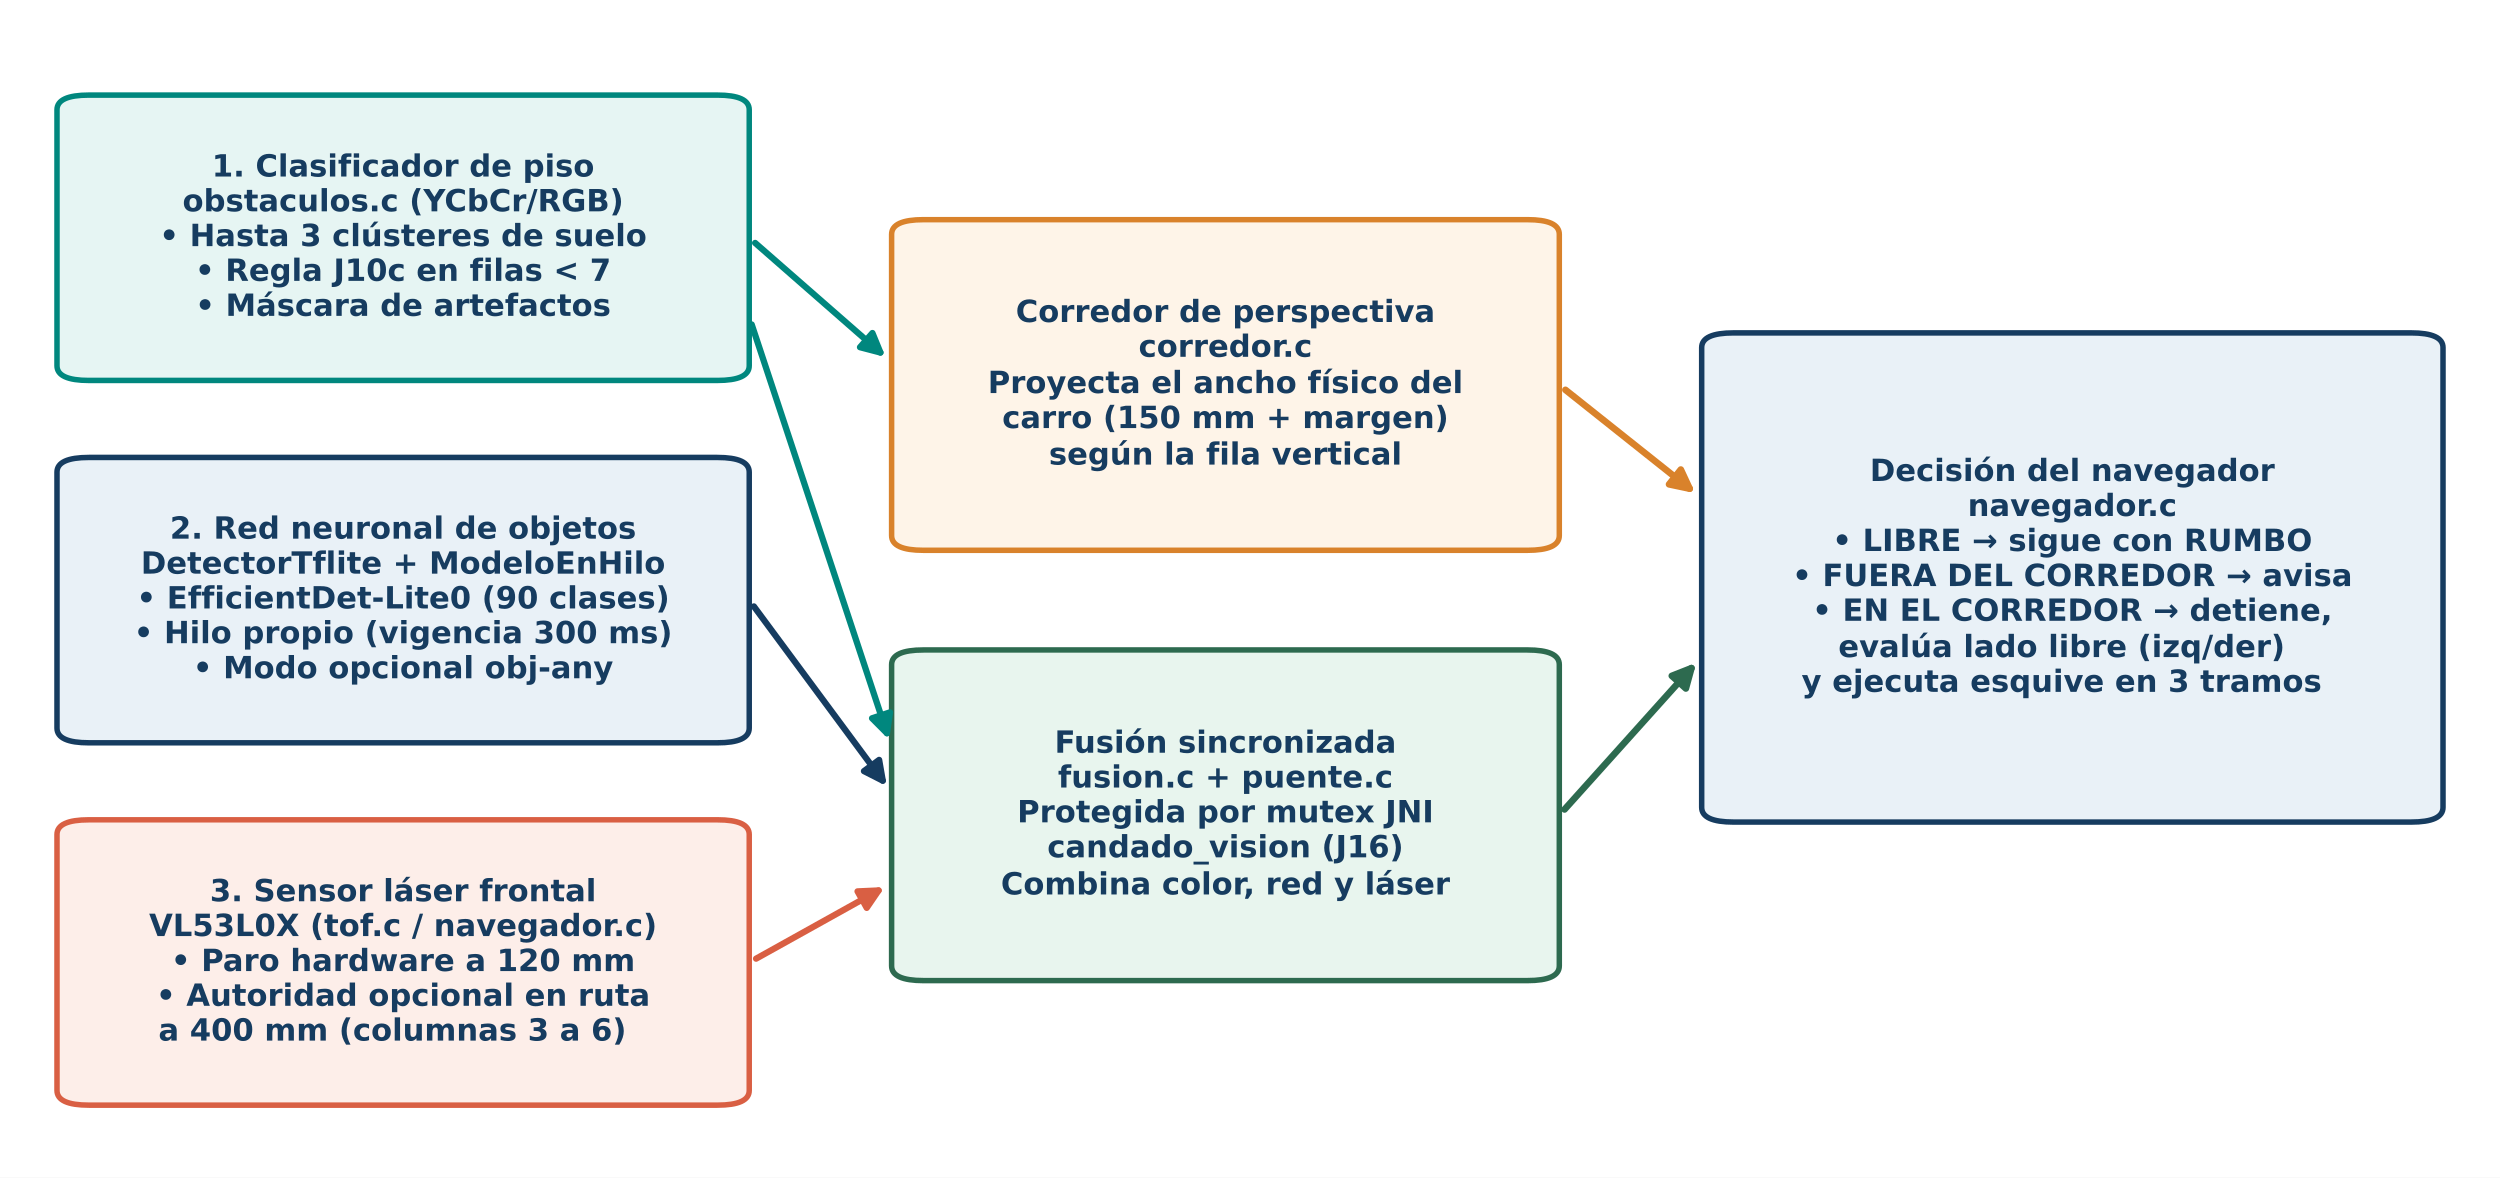
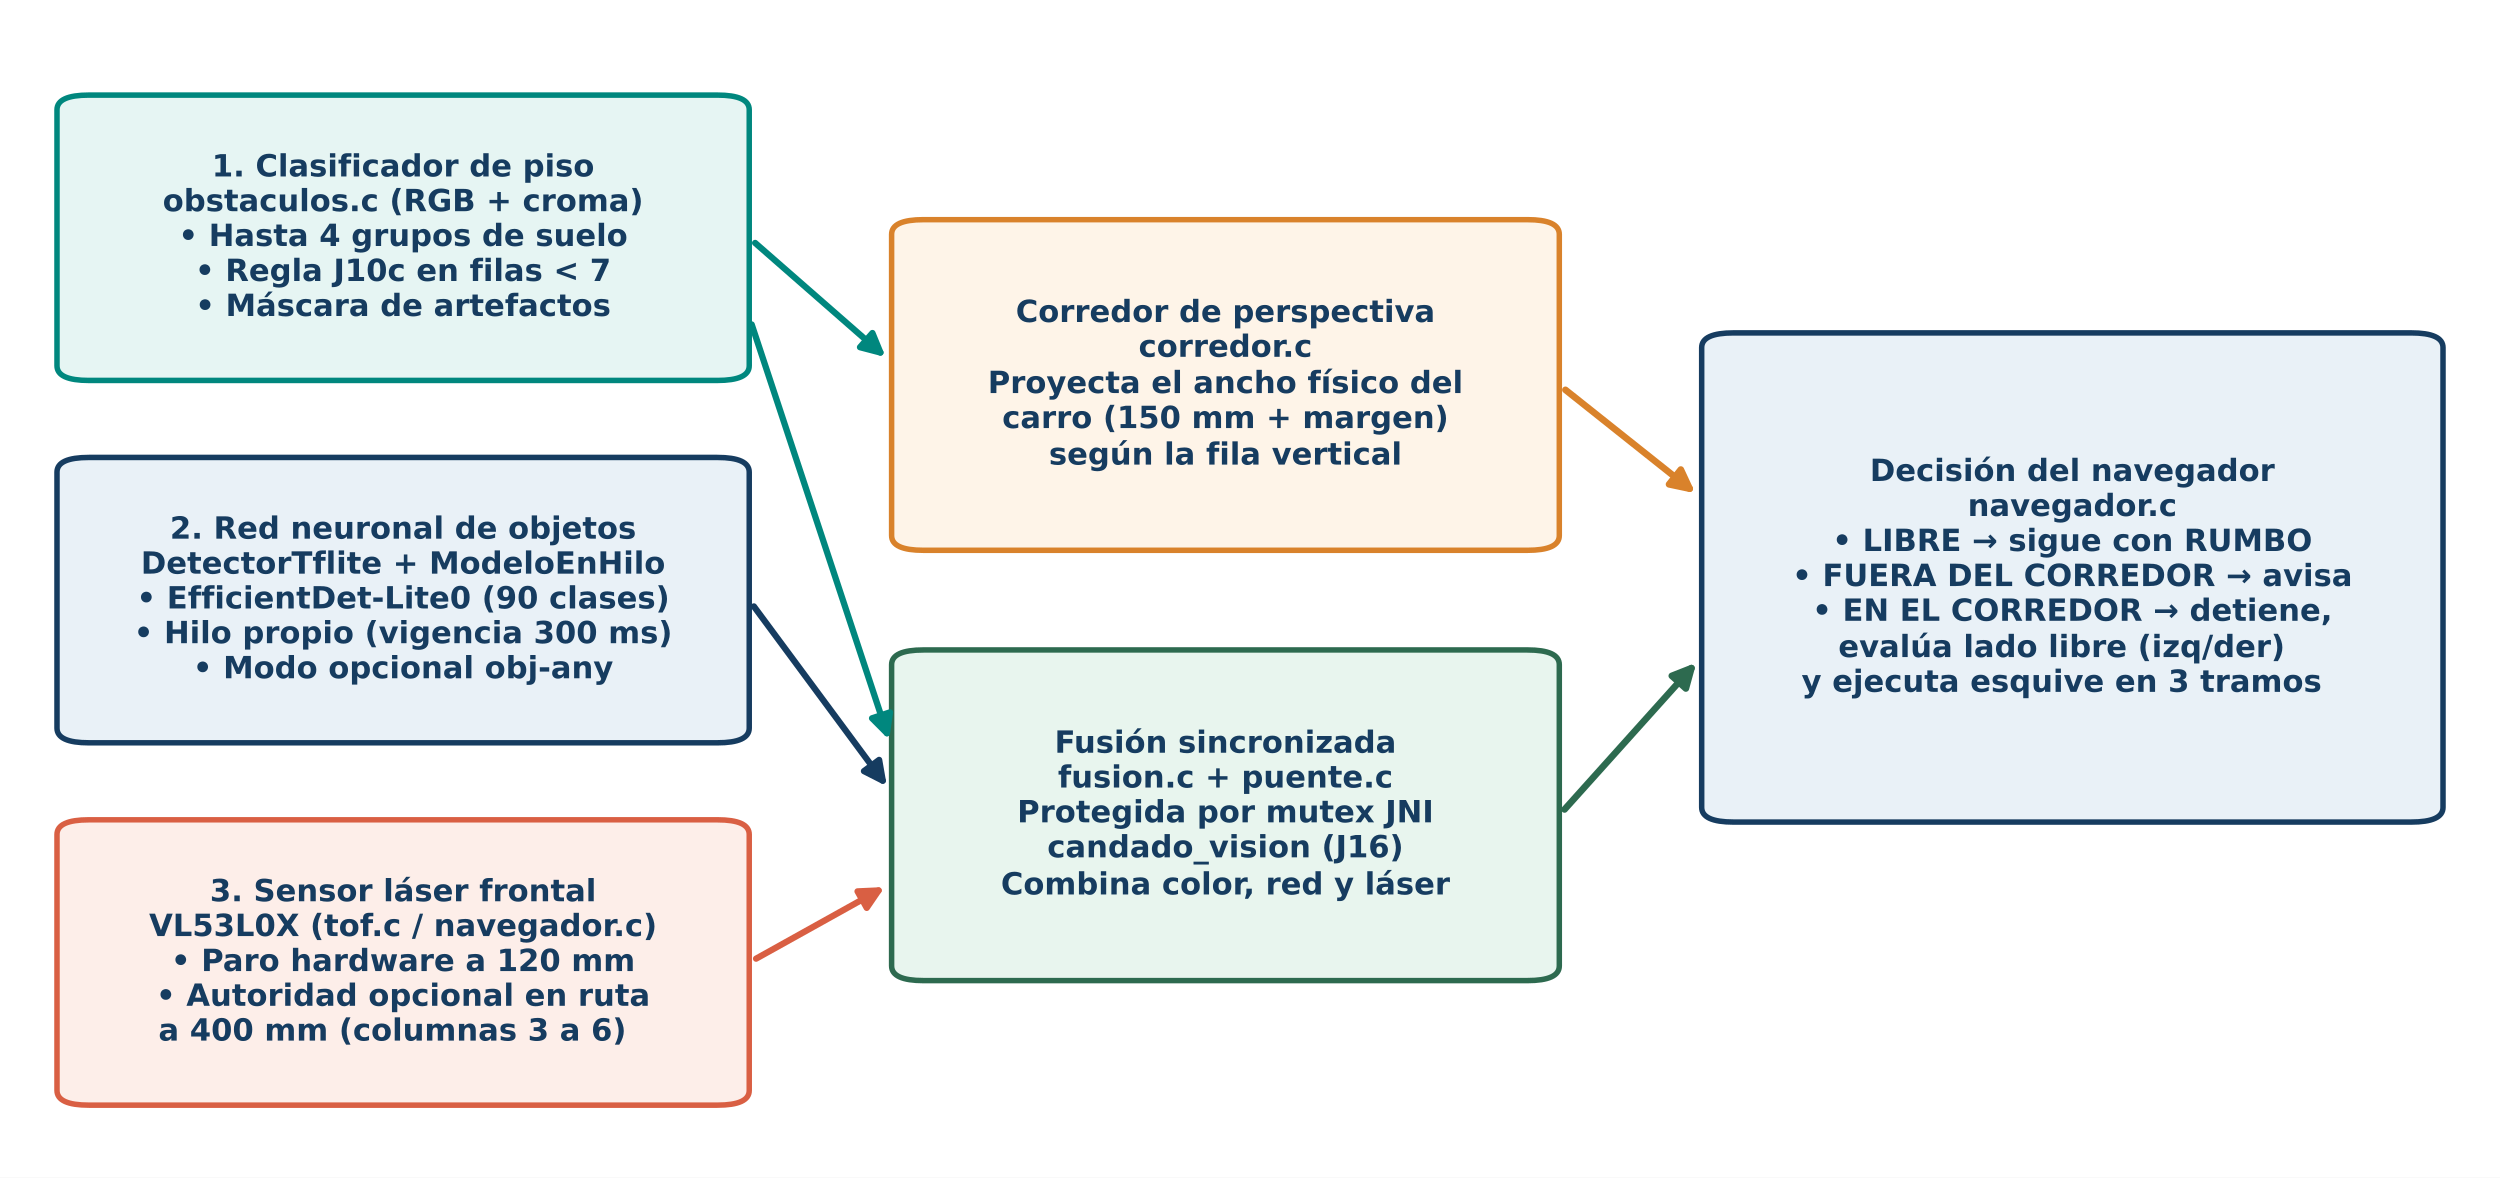
<svg xmlns="http://www.w3.org/2000/svg" width="636.48pt" height="299.808pt" viewBox="0 0 636.48 299.808" version="1.1">
  <defs>
    <style type="text/css">*{stroke-linejoin: round; stroke-linecap: butt}</style>
  </defs>
  <g id="figure_1">
    <g id="patch_1">
      <path d="M 0 299.808  L 636.48 299.808  L 636.48 0  L 0 0  z " style="fill: #ffffff" />
    </g>
    <g id="axes_1">
      <g id="patch_2">
-         <path d="M 22.634 96.859  L 182.624 96.859  Q 190.748 96.859 190.748 93.111  L 190.748 27.958  Q 190.748 24.21 182.624 24.21  L 22.634 24.21  Q 14.509 24.21 14.509 27.958  L 14.509 93.111  Q 14.509 96.859 22.634 96.859  z " clip-path="url(#p48a33ad2cb)" style="fill: #e6f5f3; stroke: #00877e; stroke-width: 1.4; stroke-linejoin: miter" />
+         <path d="M 22.634 96.859  L 182.624 96.859  Q 190.748 96.859 190.748 93.111  L 190.748 27.958  Q 190.748 24.21 182.624 24.21  L 22.634 24.21  Q 14.509 24.21 14.509 27.958  L 14.509 93.111  Q 14.509 96.859 22.634 96.859  z " clip-path="url(#pe69616358f)" style="fill: #e6f5f3; stroke: #00877e; stroke-width: 1.4; stroke-linejoin: miter" />
      </g>
      <g id="patch_3">
-         <path d="M 22.634 189.111  L 182.624 189.111  Q 190.748 189.111 190.748 185.363  L 190.748 120.21  Q 190.748 116.463 182.624 116.463  L 22.634 116.463  Q 14.509 116.463 14.509 120.21  L 14.509 185.363  Q 14.509 189.111 22.634 189.111  z " clip-path="url(#p48a33ad2cb)" style="fill: #e9f1f7; stroke: #163c60; stroke-width: 1.4; stroke-linejoin: miter" />
+         <path d="M 22.634 189.111  L 182.624 189.111  Q 190.748 189.111 190.748 185.363  L 190.748 120.21  Q 190.748 116.463 182.624 116.463  L 22.634 116.463  Q 14.509 116.463 14.509 120.21  L 14.509 185.363  Q 14.509 189.111 22.634 189.111  z " clip-path="url(#pe69616358f)" style="fill: #e9f1f7; stroke: #163c60; stroke-width: 1.4; stroke-linejoin: miter" />
      </g>
      <g id="patch_4">
-         <path d="M 22.634 281.363  L 182.624 281.363  Q 190.748 281.363 190.748 277.616  L 190.748 212.462  Q 190.748 208.715 182.624 208.715  L 22.634 208.715  Q 14.509 208.715 14.509 212.462  L 14.509 277.616  Q 14.509 281.363 22.634 281.363  z " clip-path="url(#p48a33ad2cb)" style="fill: #fdeee9; stroke: #d95f43; stroke-width: 1.4; stroke-linejoin: miter" />
+         <path d="M 22.634 281.363  L 182.624 281.363  Q 190.748 281.363 190.748 277.616  L 190.748 212.462  Q 190.748 208.715 182.624 208.715  L 22.634 208.715  Q 14.509 208.715 14.509 212.462  L 14.509 277.616  Q 14.509 281.363 22.634 281.363  z " clip-path="url(#pe69616358f)" style="fill: #fdeee9; stroke: #d95f43; stroke-width: 1.4; stroke-linejoin: miter" />
      </g>
      <g id="patch_5">
-         <path d="M 235.12 140.102  L 388.86 140.102  Q 396.985 140.102 396.985 136.354  L 396.985 59.67  Q 396.985 55.922 388.86 55.922  L 235.12 55.922  Q 226.996 55.922 226.996 59.67  L 226.996 136.354  Q 226.996 140.102 235.12 140.102  z " clip-path="url(#p48a33ad2cb)" style="fill: #fef4e8; stroke: #d9822b; stroke-width: 1.4; stroke-linejoin: miter" />
+         <path d="M 235.12 140.102  L 388.86 140.102  Q 396.985 140.102 396.985 136.354  L 396.985 59.67  Q 396.985 55.922 388.86 55.922  L 235.12 55.922  Q 226.996 55.922 226.996 59.67  L 226.996 136.354  Q 226.996 140.102 235.12 140.102  z " clip-path="url(#pe69616358f)" style="fill: #fef4e8; stroke: #d9822b; stroke-width: 1.4; stroke-linejoin: miter" />
      </g>
      <g id="patch_6">
-         <path d="M 235.12 249.652  L 388.86 249.652  Q 396.985 249.652 396.985 245.904  L 396.985 169.219  Q 396.985 165.472 388.86 165.472  L 235.12 165.472  Q 226.996 165.472 226.996 169.219  L 226.996 245.904  Q 226.996 249.652 235.12 249.652  z " clip-path="url(#p48a33ad2cb)" style="fill: #e8f5ee; stroke: #2d6a4f; stroke-width: 1.4; stroke-linejoin: miter" />
+         <path d="M 235.12 249.652  L 388.86 249.652  Q 396.985 249.652 396.985 245.904  L 396.985 169.219  Q 396.985 165.472 388.86 165.472  L 235.12 165.472  Q 226.996 165.472 226.996 169.219  L 226.996 245.904  Q 226.996 249.652 235.12 249.652  z " clip-path="url(#pe69616358f)" style="fill: #e8f5ee; stroke: #2d6a4f; stroke-width: 1.4; stroke-linejoin: miter" />
      </g>
      <g id="patch_7">
-         <path d="M 441.357 209.291  L 613.846 209.291  Q 621.971 209.291 621.971 205.544  L 621.971 88.499  Q 621.971 84.751 613.846 84.751  L 441.357 84.751  Q 433.233 84.751 433.233 88.499  L 433.233 205.544  Q 433.233 209.291 441.357 209.291  z " clip-path="url(#p48a33ad2cb)" style="fill: #e9f1f7; stroke: #163c60; stroke-width: 1.4; stroke-linejoin: miter" />
+         <path d="M 441.357 209.291  L 613.846 209.291  Q 621.971 209.291 621.971 205.544  L 621.971 88.499  Q 621.971 84.751 613.846 84.751  L 441.357 84.751  Q 433.233 84.751 433.233 88.499  L 433.233 205.544  Q 433.233 209.291 441.357 209.291  z " clip-path="url(#pe69616358f)" style="fill: #e9f1f7; stroke: #163c60; stroke-width: 1.4; stroke-linejoin: miter" />
      </g>
      <g id="text_1">
-         <text style="fill: #163c60; font: 700 7.8px 'DejaVu Sans'" transform="translate(53.93425 44.9509)">1. Clasificador de piso</text>
-         <text style="fill: #163c60; font: 700 7.8px 'DejaVu Sans'" transform="translate(46.47611 53.80373)">obstaculos.c (YCbCr/RGB)</text>
-         <text style="fill: #163c60; font: 700 7.8px 'DejaVu Sans'" transform="translate(40.5798 62.65656)">• Hasta 3 clústeres de suelo</text>
-         <text style="fill: #163c60; font: 700 7.8px 'DejaVu Sans'" transform="translate(49.66436 71.50939)">• Regla J10c en filas &lt; 7</text>
-         <text style="fill: #163c60; font: 700 7.8px 'DejaVu Sans'" transform="translate(49.72347 80.42316)">• Máscara de artefactos</text>
+         <text style="fill: #163c60; font: 700 7.8px 'DejaVu Sans'" transform="translate(53.93425 44.92044)">1. Clasificador de piso</text>
+         <text style="fill: #163c60; font: 700 7.8px 'DejaVu Sans'" transform="translate(41.42866 53.77327)">obstaculos.c (RGB + croma)</text>
+         <text style="fill: #163c60; font: 700 7.8px 'DejaVu Sans'" transform="translate(45.442 62.62609)">• Hasta 4 grupos de suelo</text>
+         <text style="fill: #163c60; font: 700 7.8px 'DejaVu Sans'" transform="translate(49.66436 71.53986)">• Regla J10c en filas &lt; 7</text>
+         <text style="fill: #163c60; font: 700 7.8px 'DejaVu Sans'" transform="translate(49.72347 80.45363)">• Máscara de artefactos</text>
      </g>
      <g id="text_2">
        <text style="fill: #163c60; font: 700 7.8px 'DejaVu Sans'" transform="translate(43.26288 137.1421)">2. Red neuronal de objetos</text>
        <text style="fill: #163c60; font: 700 7.8px 'DejaVu Sans'" transform="translate(35.86263 146.0559)">DetectorTflite + ModeloEnHilo</text>
        <text style="fill: #163c60; font: 700 7.8px 'DejaVu Sans'" transform="translate(34.76332 154.9087)">• EfficientDet-Lite0 (90 clases)</text>
        <text style="fill: #163c60; font: 700 7.8px 'DejaVu Sans'" transform="translate(34.06436 163.7616)">• Hilo propio (vigencia 300 ms)</text>
        <text style="fill: #163c60; font: 700 7.8px 'DejaVu Sans'" transform="translate(49.10983 172.6753)">• Modo opcional obj-any</text>
      </g>
      <g id="text_3">
        <text style="fill: #163c60; font: 700 7.8px 'DejaVu Sans'" transform="translate(53.44005 229.4552)">3. Sensor láser frontal</text>
        <text style="fill: #163c60; font: 700 7.8px 'DejaVu Sans'" transform="translate(37.96071 238.3081)">VL53L0X (tof.c / navegador.c)</text>
        <text style="fill: #163c60; font: 700 7.8px 'DejaVu Sans'" transform="translate(43.52978 247.2218)">• Paro hardware a 120 mm</text>
        <text style="fill: #163c60; font: 700 7.8px 'DejaVu Sans'" transform="translate(39.73033 256.0747)">• Autoridad opcional en ruta</text>
        <text style="fill: #163c60; font: 700 7.8px 'DejaVu Sans'" transform="translate(40.34519 264.9275)">  a 400 mm (columnas 3 a 6)</text>
      </g>
      <g id="text_4">
        <text style="fill: #163c60; font: 700 7.8px 'DejaVu Sans'" transform="translate(258.6055 81.98677)">Corredor de perspectiva</text>
        <text style="fill: #163c60; font: 700 7.8px 'DejaVu Sans'" transform="translate(289.8756 90.8396)">corredor.c</text>
        <text style="fill: #163c60; font: 700 7.8px 'DejaVu Sans'" transform="translate(251.488 100.0731)">Proyecta el ancho físico del</text>
        <text style="fill: #163c60; font: 700 7.8px 'DejaVu Sans'" transform="translate(255.1564 108.9868)">carro (150 mm + margen)</text>
        <text style="fill: #163c60; font: 700 7.8px 'DejaVu Sans'" transform="translate(267.0429 118.2812)">según la fila vertical</text>
      </g>
      <g id="text_5">
        <text style="fill: #163c60; font: 700 7.8px 'DejaVu Sans'" transform="translate(268.4859 191.6485)">Fusión sincronizada</text>
        <text style="fill: #163c60; font: 700 7.8px 'DejaVu Sans'" transform="translate(269.3348 200.5014)">fusion.c + puente.c</text>
        <text style="fill: #163c60; font: 700 7.8px 'DejaVu Sans'" transform="translate(258.9699 209.3542)">Protegida por mutex JNI</text>
        <text style="fill: #163c60; font: 700 7.8px 'DejaVu Sans'" transform="translate(266.6322 218.268)">candado_vision (J16)</text>
        <text style="fill: #163c60; font: 700 7.8px 'DejaVu Sans'" transform="translate(254.8194 227.7184)">Combina color, red y láser</text>
      </g>
      <g id="text_6">
        <text style="fill: #163c60; font: 700 7.8px 'DejaVu Sans'" transform="translate(476.0534 122.4587)">Decisión del navegador</text>
        <text style="fill: #163c60; font: 700 7.8px 'DejaVu Sans'" transform="translate(500.9506 131.3725)">navegador.c</text>
        <text style="fill: #163c60; font: 700 7.8px 'DejaVu Sans'" transform="translate(466.4984 140.2863)">• LIBRE → sigue con RUMBO</text>
        <text style="fill: #163c60; font: 700 7.8px 'DejaVu Sans'" transform="translate(456.2803 149.2001)">• FUERA DEL CORREDOR → avisa</text>
        <text style="fill: #163c60; font: 700 7.8px 'DejaVu Sans'" transform="translate(461.3845 158.0529)">• EN EL CORREDOR → detiene,</text>
        <text style="fill: #163c60; font: 700 7.8px 'DejaVu Sans'" transform="translate(468.0267 167.2863)">  evalúa lado libre (izq/der)</text>
        <text style="fill: #163c60; font: 700 7.8px 'DejaVu Sans'" transform="translate(458.6661 176.1392)">  y ejecuta esquive en 3 tramos</text>
      </g>
      <g id="patch_8">
-         <path d="M 192.255 61.853  Q 208.874 76.392 224.146 89.753  " clip-path="url(#p48a33ad2cb)" style="fill: none; stroke: #00877e; stroke-width: 1.6; stroke-linecap: round" />
-         <path d="M 222.114 84.786  L 224.146 89.753  L 218.953 88.399  z " clip-path="url(#p48a33ad2cb)" style="fill: #00877e; stroke: #00877e; stroke-width: 1.6; stroke-linecap: round" />
+         <path d="M 192.255 61.853  Q 208.874 76.392 224.146 89.753  " clip-path="url(#pe69616358f)" style="fill: none; stroke: #00877e; stroke-width: 1.6; stroke-linecap: round" />
+         <path d="M 222.114 84.786  L 224.146 89.753  L 218.953 88.399  z " clip-path="url(#pe69616358f)" style="fill: #00877e; stroke: #00877e; stroke-width: 1.6; stroke-linecap: round" />
      </g>
      <g id="patch_9">
-         <path d="M 191.375 82.61  Q 208.872 135.49 225.807 186.67  " clip-path="url(#p48a33ad2cb)" style="fill: none; stroke: #00877e; stroke-width: 1.6; stroke-linecap: round" />
-         <path d="M 226.577 181.359  L 225.807 186.67  L 222.02 182.867  z " clip-path="url(#p48a33ad2cb)" style="fill: #00877e; stroke: #00877e; stroke-width: 1.6; stroke-linecap: round" />
+         <path d="M 191.375 82.61  Q 208.872 135.49 225.807 186.67  " clip-path="url(#pe69616358f)" style="fill: none; stroke: #00877e; stroke-width: 1.6; stroke-linecap: round" />
+         <path d="M 226.577 181.359  L 225.807 186.67  L 222.02 182.867  z " clip-path="url(#pe69616358f)" style="fill: #00877e; stroke: #00877e; stroke-width: 1.6; stroke-linecap: round" />
      </g>
      <g id="patch_10">
-         <path d="M 191.936 154.393  Q 208.872 177.292 224.744 198.752  " clip-path="url(#p48a33ad2cb)" style="fill: none; stroke: #163c60; stroke-width: 1.6; stroke-linecap: round" />
-         <path d="M 223.82 193.466  L 224.744 198.752  L 219.961 196.32  z " clip-path="url(#p48a33ad2cb)" style="fill: #163c60; stroke: #163c60; stroke-width: 1.6; stroke-linecap: round" />
+         <path d="M 191.936 154.393  Q 208.872 177.292 224.744 198.752  " clip-path="url(#pe69616358f)" style="fill: none; stroke: #163c60; stroke-width: 1.6; stroke-linecap: round" />
+         <path d="M 223.82 193.466  L 224.744 198.752  L 219.961 196.32  z " clip-path="url(#pe69616358f)" style="fill: #163c60; stroke: #163c60; stroke-width: 1.6; stroke-linecap: round" />
      </g>
      <g id="patch_11">
-         <path d="M 192.494 244.067  Q 208.871 234.95 223.685 226.702  " clip-path="url(#p48a33ad2cb)" style="fill: none; stroke: #d95f43; stroke-width: 1.6; stroke-linecap: round" />
-         <path d="M 218.324 226.94  L 223.685 226.702  L 220.659 231.134  z " clip-path="url(#p48a33ad2cb)" style="fill: #d95f43; stroke: #d95f43; stroke-width: 1.6; stroke-linecap: round" />
+         <path d="M 192.494 244.067  Q 208.871 234.95 223.685 226.702  " clip-path="url(#pe69616358f)" style="fill: none; stroke: #d95f43; stroke-width: 1.6; stroke-linecap: round" />
+         <path d="M 218.324 226.94  L 223.685 226.702  L 220.659 231.134  z " clip-path="url(#pe69616358f)" style="fill: #d95f43; stroke: #d95f43; stroke-width: 1.6; stroke-linecap: round" />
      </g>
      <g id="patch_12">
-         <path d="M 398.549 99.256  Q 415.109 112.426 430.181 124.414  " clip-path="url(#p48a33ad2cb)" style="fill: none; stroke: #d9822b; stroke-width: 1.7; stroke-linecap: round" />
-         <path d="M 427.918 119.547  L 430.181 124.414  L 424.93 123.304  z " clip-path="url(#p48a33ad2cb)" style="fill: #d9822b; stroke: #d9822b; stroke-width: 1.7; stroke-linecap: round" />
+         <path d="M 398.549 99.256  Q 415.109 112.426 430.181 124.414  " clip-path="url(#pe69616358f)" style="fill: none; stroke: #d9822b; stroke-width: 1.7; stroke-linecap: round" />
+         <path d="M 427.918 119.547  L 430.181 124.414  L 424.93 123.304  z " clip-path="url(#pe69616358f)" style="fill: #d9822b; stroke: #d9822b; stroke-width: 1.7; stroke-linecap: round" />
      </g>
      <g id="patch_13">
-         <path d="M 398.323 206.071  Q 415.11 187.38 430.627 170.103  " clip-path="url(#p48a33ad2cb)" style="fill: none; stroke: #2d6a4f; stroke-width: 1.7; stroke-linecap: round" />
-         <path d="M 425.634 172.07  L 430.627 170.103  L 429.205 175.278  z " clip-path="url(#p48a33ad2cb)" style="fill: #2d6a4f; stroke: #2d6a4f; stroke-width: 1.7; stroke-linecap: round" />
+         <path d="M 398.323 206.071  Q 415.11 187.38 430.627 170.103  " clip-path="url(#pe69616358f)" style="fill: none; stroke: #2d6a4f; stroke-width: 1.7; stroke-linecap: round" />
+         <path d="M 425.634 172.07  L 430.627 170.103  L 429.205 175.278  z " clip-path="url(#pe69616358f)" style="fill: #2d6a4f; stroke: #2d6a4f; stroke-width: 1.7; stroke-linecap: round" />
      </g>
    </g>
  </g>
  <defs>
-     <clipPath id="p48a33ad2cb">
+     <clipPath id="pe69616358f">
      <rect x="5.76" y="5.76" width="624.96" height="288.288" />
    </clipPath>
  </defs>
</svg>
